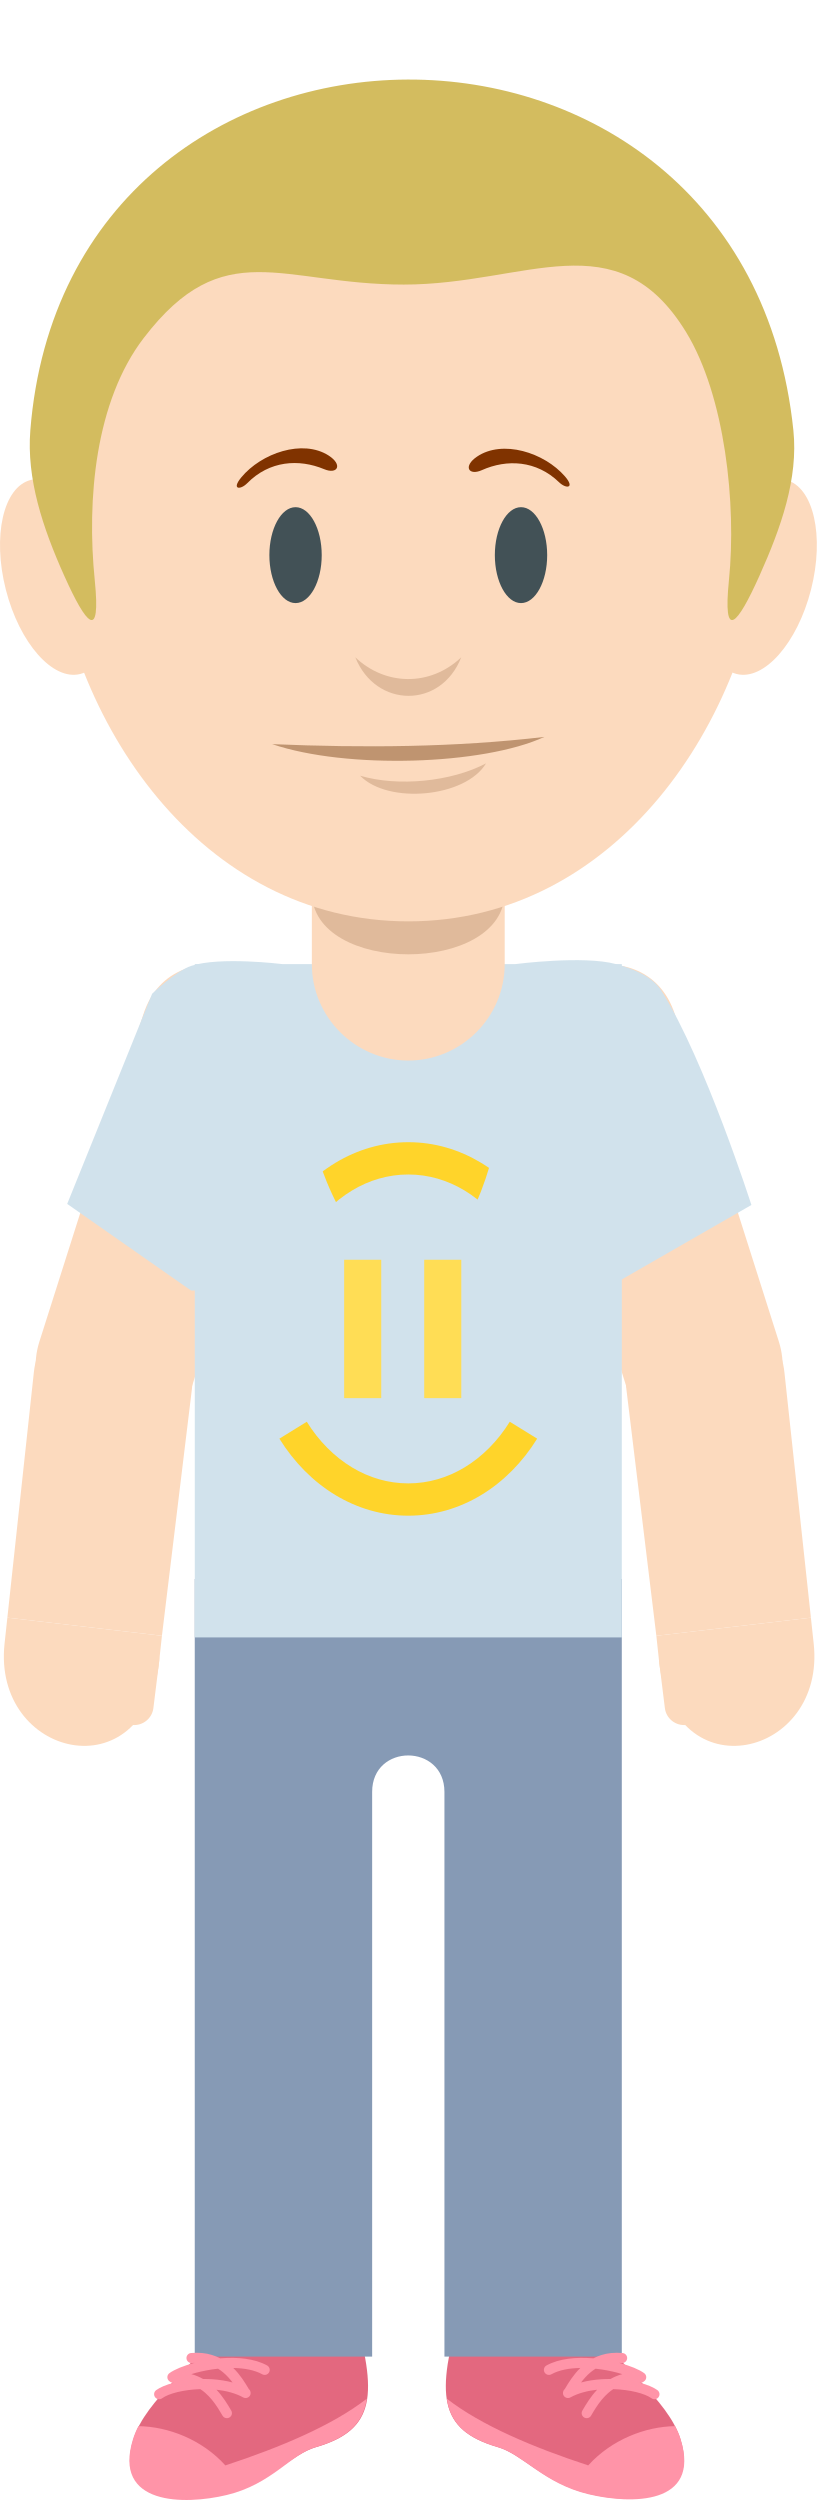
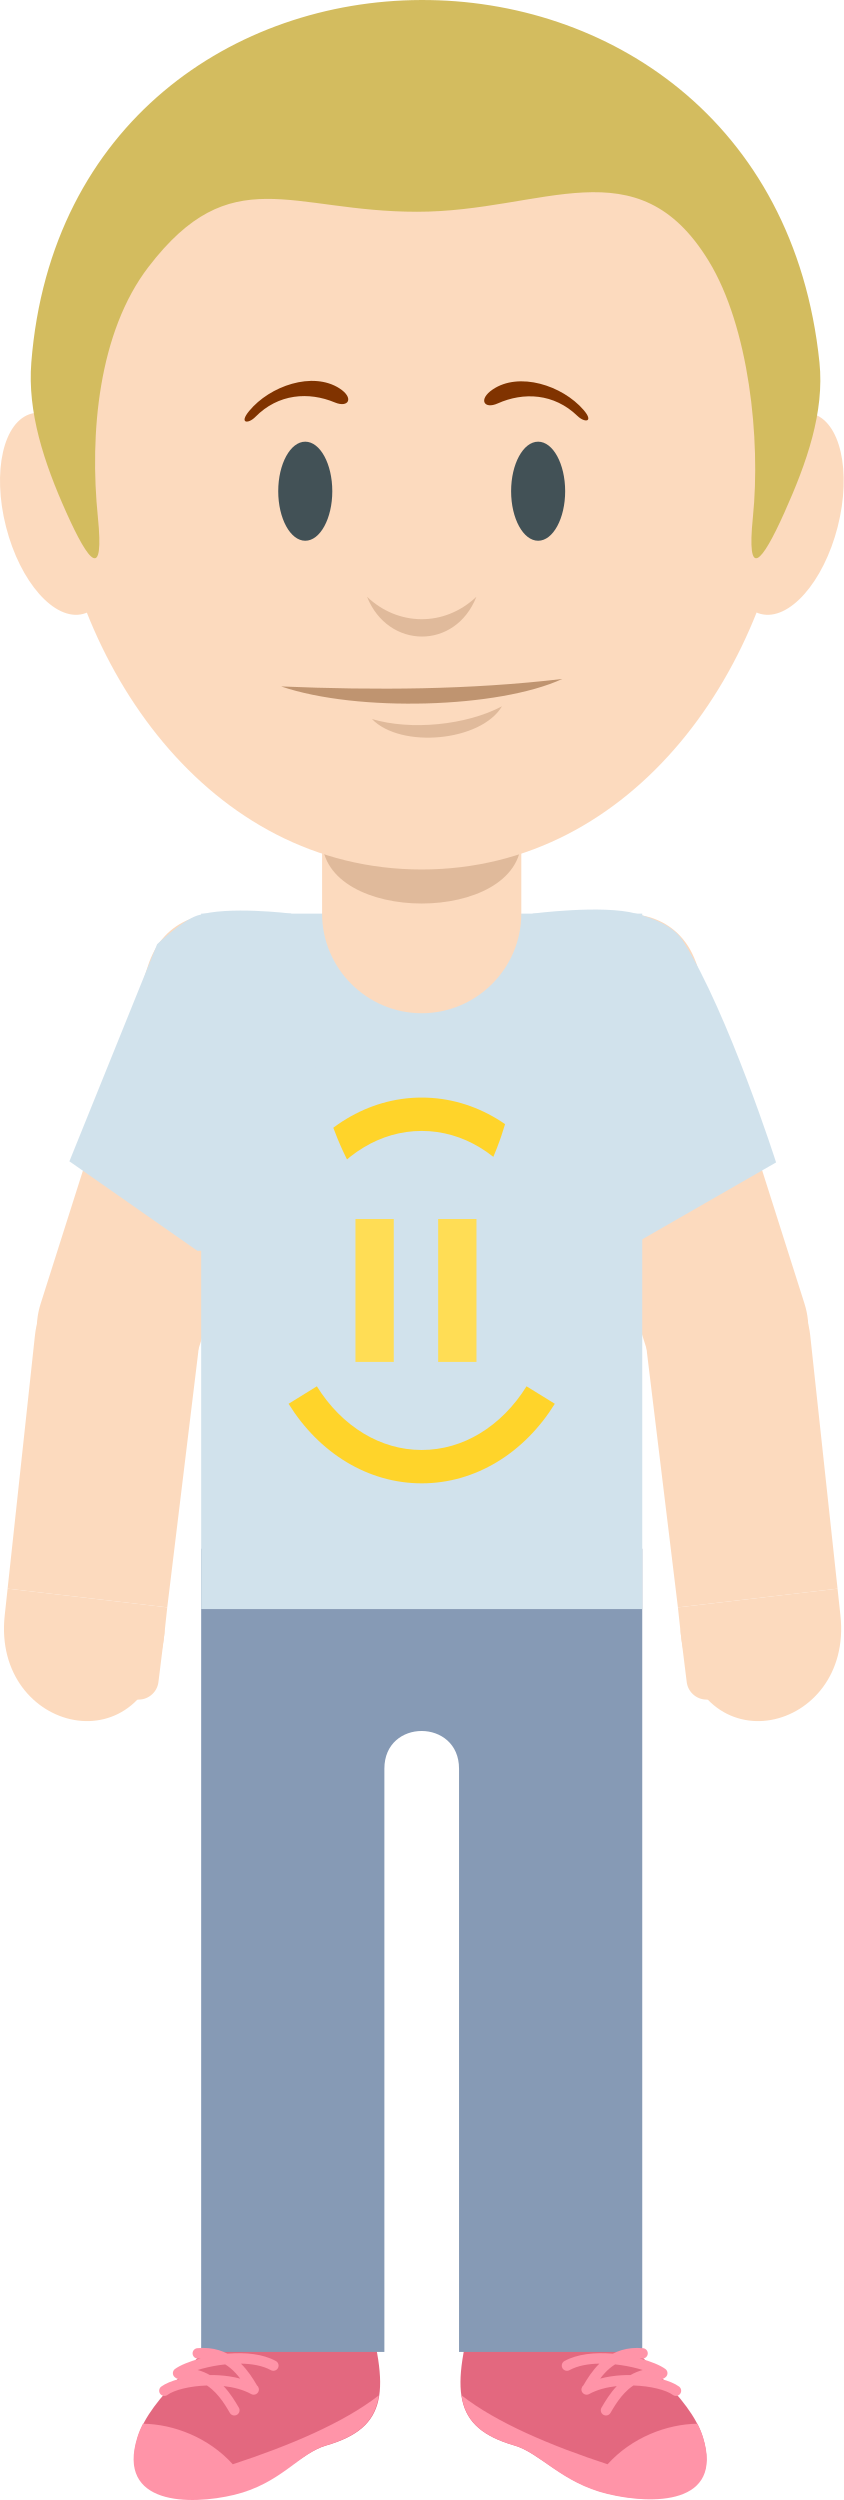
- <svg xmlns="http://www.w3.org/2000/svg" width="31.385mm" height="96.054mm" viewBox="0 0 111.207 340.35" id="svg10614" version="1.1">
+ <svg xmlns="http://www.w3.org/2000/svg" width="13.84mm" height="41.01mm" viewBox="0 0 49.04 145.312" id="svg10614" version="1.1">
  <defs id="defs10616" />
-   <g id="layer1" transform="translate(-538.6823,-239.3303)">
-     <g id="g324" transform="matrix(1.25,0,0,-1.25,594.2667,254.2671)">
-       <path d="M 0,0 C -59.267,0 -44.986,-78.557 0,-78.557 44.987,-78.557 59.266,0 0,0" style="fill:#aa7764;fill-opacity:1;fill-rule:evenodd;stroke:none" id="path326" />
+   <g id="layer1" transform="translate(-538.6823,-434.3674)">
+     <g id="g4608" transform="matrix(0.4409833,0,0,0.4409833,301.1324,324.0507)" style="stroke-width:2.268">
+       <g transform="matrix(1.25,0,0,-1.25,594.2667,254.2671)" id="g324" style="stroke-width:2.268">
+         <path id="path326" style="fill:#aa7764;fill-opacity:1;fill-rule:evenodd;stroke:none;stroke-width:2.268" d="M 0,0 C -59.267,0 -44.986,-78.557 0,-78.557 44.987,-78.557 59.266,0 0,0" />
+       </g>
+       <g transform="matrix(1.25,0,0,-1.25,570.6203,553.7288)" id="g328" style="stroke-width:2.268">
+         <path id="path330" style="fill:#e3687f;fill-opacity:1;fill-rule:evenodd;stroke:none;stroke-width:2.268" d="m 0,0 c -4.135,-6.159 -9.645,-9.702 -11.021,-14.145 -2.222,-7.175 5.778,-7.182 10.484,-5.832 4.409,1.266 6.832,4.226 9.38,4.961 6.572,1.896 6.74,5.785 4.082,15.016 C 10.266,9.231 3.328,5.763 0,0" />
+       </g>
+       <g transform="matrix(1.25,0,0,-1.25,617.5463,553.7288)" id="g332" style="stroke-width:2.268">
+         <path id="path334" style="fill:#e3687f;fill-opacity:1;fill-rule:evenodd;stroke:none;stroke-width:2.268" d="m 0,0 c 4.135,-6.159 9.643,-9.702 11.019,-14.145 2.265,-7.311 -6.168,-7.089 -10.747,-5.735 -4.337,1.283 -6.588,4.135 -9.115,4.864 -6.572,1.896 -6.742,5.785 -4.083,15.016 2.659,9.231 9.598,5.763 12.926,0" />
+       </g>
+       <g transform="matrix(1.25,0,0,-1.25,565.1962,454.2948)" id="g336" style="stroke-width:2.268">
+         <path id="path338" style="fill:#869ab5;fill-opacity:1;fill-rule:evenodd;stroke:none;stroke-width:2.268" d="M 0,0 H 46.511 V -84.693 H 27.193 v 61.504 c 0,5.277 -7.873,5.31 -7.873,0 V -84.693 H 0 Z" />
+       </g>
+       <g transform="matrix(1.25,0,0,-1.25,578.8045,384.0308)" id="g340" style="stroke-width:2.268">
+         <path id="path342" style="fill:#fcdabe;fill-opacity:1;fill-rule:evenodd;stroke:none;stroke-width:2.268" d="m 0,0 -11.314,-35.615 c -1.441,-4.536 -6.333,-7.069 -10.869,-5.627 -4.538,1.44 -7.07,6.331 -5.629,10.868 L -16.498,5.24 C -13.211,15.587 3.117,9.812 0,0" />
+       </g>
+       <g transform="matrix(1.25,0,0,-1.25,558.059,462.6076)" id="g344" style="stroke-width:2.268">
+         <path id="path346" style="fill:#fcdabe;fill-opacity:1;fill-rule:evenodd;stroke:none;stroke-width:2.268" d="M 0,0 V 0 C 1.149,-0.141 1.972,-1.197 1.831,-2.346 L 1.204,-7.413 C 1.063,-8.561 0.007,-9.385 -1.14,-9.243 h -0.002 c -1.147,0.142 -1.971,1.197 -1.828,2.346 l 0.624,5.067 C -2.204,-0.682 -1.149,0.142 0,0" />
+       </g>
+       <g transform="matrix(1.25,0,0,-1.25,560.3471,465.5398)" id="g348" style="stroke-width:2.268">
+         <path id="path350" style="fill:#fcdabe;fill-opacity:1;fill-rule:evenodd;stroke:none;stroke-width:2.268" d="M 0,0 0.304,2.812 -16.53,4.785 -16.834,1.974 C -18.191,-10.448 -1.551,-14.37 0,0" />
+       </g>
+       <g transform="matrix(1.25,0,0,-1.25,560.7273,462.0249)" id="g352" style="stroke-width:2.268">
+         <path id="path354" style="fill:#fcdabe;fill-opacity:1;fill-rule:evenodd;stroke:none;stroke-width:2.268" d="m 0,0 3.262,26.848 c 0.573,4.724 -2.943,9.023 -7.676,9.533 -4.733,0.511 -9.024,-2.944 -9.534,-7.675 L -16.834,1.973 Z" />
+       </g>
+       <g transform="matrix(1.25,0,0,-1.25,609.9595,384.0308)" id="g356" style="stroke-width:2.268">
+         <path id="path358" style="fill:#fcdabe;fill-opacity:1;fill-rule:evenodd;stroke:none;stroke-width:2.268" d="m 0,0 11.312,-35.615 c 1.443,-4.536 6.333,-7.069 10.871,-5.627 4.536,1.44 7.068,6.331 5.627,10.868 L 16.496,5.24 C 13.209,15.587 -3.117,9.812 0,0" />
+       </g>
+       <g transform="matrix(1.25,0,0,-1.25,630.7027,462.6076)" id="g360" style="stroke-width:2.268">
+         <path id="path362" style="fill:#fcdabe;fill-opacity:1;fill-rule:evenodd;stroke:none;stroke-width:2.268" d="m 0,0 v 0 c -1.149,-0.141 -1.972,-1.197 -1.83,-2.346 l 0.626,-5.067 c 0.141,-1.148 1.197,-1.972 2.346,-1.83 1.148,0.142 1.972,1.197 1.83,2.346 L 2.346,-1.83 C 2.205,-0.682 1.149,0.142 0,0" />
+       </g>
+       <g transform="matrix(1.25,0,0,-1.25,628.4146,465.5398)" id="g364" style="stroke-width:2.268">
+         <path id="path366" style="fill:#fcdabe;fill-opacity:1;fill-rule:evenodd;stroke:none;stroke-width:2.268" d="M 0,0 -0.302,2.812 16.53,4.785 16.834,1.973 C 18.191,-10.448 1.553,-14.37 0,0" />
+       </g>
+       <g transform="matrix(1.25,0,0,-1.25,628.0367,462.0249)" id="g368" style="stroke-width:2.268">
+         <path id="path370" style="fill:#fcdabe;fill-opacity:1;fill-rule:evenodd;stroke:none;stroke-width:2.268" d="m 0,0 -3.262,26.848 c -0.574,4.724 2.942,9.023 7.674,9.533 4.735,0.511 9.024,-2.944 9.536,-7.676 L 16.833,1.973 Z" />
+       </g>
+       <path id="path372" style="fill:#d1e2ec;fill-opacity:1;fill-rule:evenodd;stroke:none;stroke-width:2.268" d="m 565.199,370.584 h 58.136 v 91.664 h -58.136 z" />
+       <g transform="matrix(1.25,0,0,-1.25,594.2667,327.3739)" id="g374" style="stroke-width:2.268">
+         <path id="path376" style="fill:#fcdabe;fill-opacity:1;fill-rule:evenodd;stroke:none;stroke-width:2.268" d="m 0,0 v 0 c 5.776,0 10.502,-4.727 10.502,-10.504 v -24.064 c 0,-5.777 -4.726,-10.503 -10.502,-10.503 -5.778,0 -10.504,4.726 -10.504,10.503 v 24.064 C -10.504,-4.727 -5.778,0 0,0" />
+       </g>
+       <g transform="matrix(1.25,0,0,-1.25,607.3941,360.7948)" id="g378" style="stroke-width:2.268">
+         <path id="path380" style="fill:#e0ba9b;fill-opacity:1;fill-rule:evenodd;stroke:none;stroke-width:2.268" d="M 0,0 V 0 C 0,-9.021 -21.005,-9.021 -21.005,0 -21.005,9.021 0,9.021 0,0" />
+       </g>
+       <g transform="matrix(1.25,0,0,-1.25,594.2667,257.3917)" id="g382" style="stroke-width:2.268">
+         <path id="path384" style="fill:#fcdabe;fill-opacity:1;fill-rule:evenodd;stroke:none;stroke-width:2.268" d="M 0,0 C -59.183,0 -44.924,-85.899 0,-85.899 44.922,-85.899 59.182,0 0,0" />
+       </g>
+       <g transform="matrix(1.25,0,0,-1.25,542.8693,304.6702)" id="g386" style="stroke-width:2.268">
+         <path id="path388" style="fill:#fcdabe;fill-opacity:1;fill-rule:evenodd;stroke:none;stroke-width:2.268" d="M 0,0 C 2.99,0.763 6.621,-3.349 8.111,-9.185 9.6,-15.02 8.387,-20.369 5.397,-21.132 c -2.988,-0.764 -6.621,3.348 -8.11,9.183 C -4.203,-6.113 -2.988,-0.763 0,0" />
+       </g>
+       <g transform="matrix(1.25,0,0,-1.25,645.7022,304.6702)" id="g390" style="stroke-width:2.268">
+         <path id="path392" style="fill:#fcdabe;fill-opacity:1;fill-rule:evenodd;stroke:none;stroke-width:2.268" d="m 0,0 c -2.99,0.763 -6.621,-3.349 -8.111,-9.185 -1.489,-5.835 -0.276,-11.184 2.714,-11.947 2.988,-0.764 6.621,3.348 8.11,9.183 C 4.203,-6.113 2.988,-0.763 0,0" />
+       </g>
+       <g transform="matrix(1.25,0,0,-1.25,609.6128,321.4353)" id="g394" style="stroke-width:2.268">
+         <path id="path396" style="fill:#425156;fill-opacity:1;fill-rule:evenodd;stroke:none;stroke-width:2.268" d="M 0,0 C 1.571,0 2.85,2.347 2.85,5.223 2.85,8.1 1.571,10.447 0,10.447 -1.569,10.447 -2.85,8.1 -2.85,5.223 -2.85,2.347 -1.569,0 0,0" />
+       </g>
+       <g transform="matrix(1.25,0,0,-1.25,578.9186,321.4353)" id="g398" style="stroke-width:2.268">
+         <path id="path400" style="fill:#425156;fill-opacity:1;fill-rule:evenodd;stroke:none;stroke-width:2.268" d="M 0,0 C 1.569,0 2.85,2.347 2.85,5.223 2.85,8.1 1.569,10.447 0,10.447 -1.569,10.447 -2.851,8.1 -2.851,5.223 -2.851,2.347 -1.569,0 0,0" />
+       </g>
+       <g transform="matrix(1.25,0,0,-1.25,601.4735,328.82)" id="g402" style="stroke-width:2.268">
+         <path id="path404" style="fill:#e0ba9b;fill-opacity:1;fill-rule:evenodd;stroke:none;stroke-width:2.268" d="M 0,0 C -2.213,-5.642 -9.319,-5.543 -11.531,0 -8.292,-3.082 -3.416,-3.225 0,0" />
+       </g>
+       <path d="m 576.72,405.316 c 1.995,-3.22 4.614,-5.866 7.643,-7.689 2.973,-1.79 6.338,-2.799 9.905,-2.799 3.565,0 6.929,1.009 9.901,2.799 3.031,1.823 5.647,4.469 7.643,7.689 l -3.728,2.301 c -1.62,-2.612 -3.737,-4.758 -6.18,-6.228 -2.3,-1.384 -4.895,-2.164 -7.636,-2.164 -2.745,0 -5.34,0.78 -7.636,2.164 -2.445,1.47 -4.564,3.615 -6.183,6.228 z m 35.091,29.874 c -1.995,3.219 -4.611,5.865 -7.643,7.689 -2.973,1.789 -6.336,2.797 -9.901,2.797 -3.567,0 -6.933,-1.009 -9.905,-2.797 -3.029,-1.824 -5.647,-4.47 -7.643,-7.689 l 3.729,-2.303 c 1.619,2.612 3.737,4.758 6.183,6.229 2.296,1.384 4.891,2.163 7.636,2.163 2.741,0 5.336,-0.779 7.636,-2.163 2.442,-1.471 4.56,-3.616 6.18,-6.229 z" style="fill:#ffd42a;fill-opacity:1;fill-rule:nonzero;stroke:none;stroke-width:2.268" id="path408" />
+       <path id="path4266" d="m 564.694,370.831 c -2.062,0.684 -5.303,3.788 -5.303,3.788 l -11.561,28.611 16.864,11.795 57.326,-0.758 18.958,-10.89 c 0,0 -6.271,-19.581 -12.201,-29.103 -1.28,-2.055 -3.917,-3.058 -6.252,-3.696 -4.385,-1.199 -13.637,0 -13.637,0 0,0 -0.084,40.102 -14.425,40.557 -14.703,0.466 -17.394,-40.557 -17.394,-40.557 0,0 -8.459,-1.047 -12.374,0.253 z" style="fill:#d1e2ec;fill-opacity:1;fill-rule:evenodd;stroke:none;stroke-width:2.268px;stroke-linecap:butt;stroke-linejoin:miter;stroke-opacity:1" />
+       <path id="path412" style="fill:#ffdd55;fill-opacity:1;fill-rule:evenodd;stroke:none;stroke-width:2.268" d="m 596.435,410.834 v 18.838 h 5.049 v -18.838 z" />
+       <g transform="matrix(1.238432,0.1696657,0.1696656,-1.238432,612.7937,339.6525)" id="g416" style="stroke-width:2.268">
+         <path id="path418" style="fill:#bf9470;fill-opacity:1;fill-rule:evenodd;stroke:none;stroke-width:2.268" d="M 0,0 C -6.197,-3.956 -20.866,-6.429 -29.263,-4.805 -19.289,-3.86 -9.471,-2.451 0,0" />
+       </g>
+       <g transform="matrix(1.25,0,0,-1.25,604.8486,343.2546)" id="g420" style="stroke-width:2.268">
+         <path id="path422" style="fill:#e0ba9b;fill-opacity:1;fill-rule:evenodd;stroke:none;stroke-width:2.268" d="M 0,0 C -2.213,-3.72 -10.666,-4.495 -13.712,-1.345 -9.602,-2.566 -3.792,-2.003 0,0" />
+       </g>
+       <g style="fill:#d3bc5f;fill-opacity:1;stroke-width:2.268" transform="matrix(1.32049,0,0,-1.347085,551.5813,318.3116)" id="g424">
+         <path id="path426" style="fill:#d3bc5f;fill-opacity:1;fill-rule:evenodd;stroke:none;stroke-width:2.268" d="m 0,0 c 0.65,-6.285 -0.879,-4.506 -3.135,0.422 -2.256,4.928 -3.903,9.845 -3.507,14.711 3.806,46.989 73.672,47.566 78.67,0 C 72.537,10.277 70.777,5.35 68.52,0.422 66.264,-4.506 64.736,-6.284 65.385,0 c 0.788,7.629 -0.388,18.609 -4.423,25.072 -7.143,11.436 -16.464,4.799 -29.1,4.799 -12.637,0 -18.56,5.157 -26.811,-5.398 C 0.05,18.075 -0.841,8.146 0,0" />
+       </g>
+       <g style="fill:#803300;fill-opacity:1;stroke-width:2.268" transform="matrix(1.186606,0.3930226,0.3930226,-1.186606,603.6163,301.5002)" id="g432">
+         <path id="path434" style="fill:#803300;fill-opacity:1;fill-rule:evenodd;stroke:none;stroke-width:2.268" d="M 0,0 C 2.042,2.667 6.814,2.735 9.772,0.973 11.253,0.09 10.332,-0.3 9.369,0.164 6.261,1.663 3.165,0.779 0.966,-1.228 -0.2,-2.293 -1.133,-1.482 0,0" />
+       </g>
+       <g style="fill:#803300;fill-opacity:1;stroke-width:2.268" transform="matrix(1.17656,-0.4221442,-0.4221442,-1.17656,583.4306,301.3518)" id="g436">
+         <path id="path438" style="fill:#803300;fill-opacity:1;fill-rule:evenodd;stroke:none;stroke-width:2.268" d="M 0,0 C -2.042,2.667 -6.814,2.735 -9.772,0.973 -11.253,0.09 -10.332,-0.3 -9.369,0.164 -6.261,1.663 -3.165,0.779 -0.966,-1.228 0.2,-2.293 1.133,-1.482 0,0" />
+       </g>
+       <g transform="matrix(1.25,0,0,-1.25,557.5243,569.6251)" id="g440" style="stroke-width:2.268">
+         <path id="path442" style="fill:#ff94a8;fill-opacity:1;fill-rule:evenodd;stroke:none;stroke-width:2.268" d="m 0,0 c -0.242,-0.468 -0.442,-0.943 -0.592,-1.428 -2.23,-7.199 5.57,-7.191 10.23,-6.069 4.879,1.173 6.955,4.426 9.633,5.198 3.526,1.017 5.208,2.608 5.599,5.287 C 21.131,0.08 15.473,-2.305 9.473,-4.277 6.921,-1.451 3.232,-0.045 0,0" />
+       </g>
+       <g transform="matrix(1.25,0,0,-1.25,560.752,565.8317)" id="g444" style="stroke-width:2.268">
+         <path id="path446" style="fill:#ff94a8;fill-opacity:1;fill-rule:nonzero;stroke:none;stroke-width:2.268" d="m 0,0 c -0.243,-0.179 -0.587,-0.126 -0.766,0.118 -0.179,0.244 -0.125,0.588 0.118,0.767 0.43,0.314 1.099,0.594 1.908,0.805 L 1.247,1.689 C 1.088,1.675 0.938,1.73 0.828,1.831 0.773,1.866 0.721,1.913 0.678,1.97 0.499,2.214 0.553,2.558 0.796,2.737 1.331,3.128 2.319,3.539 3.511,3.856 3.425,3.853 3.337,3.846 3.248,3.838 2.947,3.811 2.68,4.033 2.654,4.334 2.627,4.635 2.849,4.902 3.149,4.929 4.01,5.008 4.763,4.921 5.425,4.719 V 3.137 C 4.611,3.014 3.84,2.834 3.181,2.629 3.65,2.504 4.078,2.322 4.468,2.098 4.785,2.101 5.107,2.094 5.425,2.074 V -0.165 C 5.198,0.111 4.946,0.377 4.667,0.616 4.509,0.752 4.341,0.88 4.164,0.997 2.357,0.939 0.721,0.528 0,0 M 5.425,4.719 C 5.749,4.621 6.05,4.495 6.333,4.348 L 6.415,4.355 C 8.215,4.499 10.074,4.326 11.436,3.574 11.701,3.428 11.797,3.095 11.652,2.829 11.506,2.564 11.173,2.467 10.908,2.613 10.053,3.083 8.931,3.283 7.75,3.301 8.496,2.568 9.029,1.714 9.448,0.997 9.646,0.831 9.705,0.544 9.578,0.31 9.432,0.045 9.099,-0.053 8.832,0.093 7.998,0.554 6.977,0.818 5.919,0.933 6.624,0.184 7.132,-0.658 7.531,-1.344 7.684,-1.606 7.594,-1.941 7.331,-2.093 7.07,-2.246 6.733,-2.156 6.581,-1.894 6.277,-1.369 5.903,-0.743 5.425,-0.165 V 2.074 C 6.189,2.027 6.953,1.914 7.673,1.72 7.379,2.11 7.045,2.489 6.653,2.816 6.479,2.962 6.291,3.099 6.091,3.222 5.867,3.198 5.645,3.169 5.425,3.137 Z" />
+       </g>
+       <g transform="matrix(1.25,0,0,-1.25,630.6043,569.6251)" id="g448" style="stroke-width:2.268">
+         <path id="path450" style="fill:#ff94a8;fill-opacity:1;fill-rule:evenodd;stroke:none;stroke-width:2.268" d="m 0,0 c 0.241,-0.468 0.442,-0.943 0.592,-1.428 2.23,-7.199 -5.397,-7.105 -10.058,-5.984 -4.879,1.174 -7.127,4.341 -9.804,5.113 -3.525,1.017 -5.209,2.608 -5.6,5.287 3.739,-2.908 9.397,-5.293 15.397,-7.265 C -6.921,-1.451 -3.232,-0.045 0,0" />
+       </g>
+       <g transform="matrix(1.25,0,0,-1.25,620.5928,559.9323)" id="g452" style="stroke-width:2.268">
+         <path id="path454" style="fill:#ff94a8;fill-opacity:1;fill-rule:nonzero;stroke:none;stroke-width:2.268" d="m 0,0 c -0.322,-0.098 -0.623,-0.225 -0.905,-0.371 l -0.083,0.007 c -1.8,0.143 -3.657,-0.03 -5.021,-0.781 -0.265,-0.146 -0.361,-0.48 -0.216,-0.745 0.147,-0.265 0.479,-0.363 0.746,-0.217 0.854,0.471 1.975,0.67 3.156,0.689 -0.746,-0.734 -1.279,-1.587 -1.698,-2.305 -0.198,-0.165 -0.257,-0.452 -0.129,-0.687 0.145,-0.265 0.48,-0.362 0.745,-0.216 0.834,0.46 1.855,0.724 2.913,0.84 -0.705,-0.749 -1.213,-1.592 -1.612,-2.277 -0.151,-0.262 -0.063,-0.598 0.2,-0.75 0.261,-0.152 0.598,-0.063 0.75,0.199 0.304,0.526 0.678,1.15 1.154,1.729 v 2.239 c -0.762,-0.046 -1.526,-0.16 -2.244,-0.353 0.292,0.389 0.628,0.769 1.018,1.096 0.176,0.146 0.362,0.283 0.562,0.405 C -0.44,-1.522 -0.218,-1.551 0,-1.583 Z m 5.427,-4.719 c 0.244,-0.179 0.587,-0.127 0.766,0.118 0.179,0.244 0.125,0.587 -0.118,0.766 -0.429,0.314 -1.099,0.594 -1.908,0.806 L 4.18,-3.03 c 0.159,-0.015 0.31,0.041 0.419,0.141 0.057,0.036 0.107,0.082 0.15,0.14 0.179,0.244 0.125,0.587 -0.118,0.766 -0.533,0.391 -1.523,0.803 -2.715,1.12 0.086,-0.004 0.174,-0.01 0.263,-0.018 0.301,-0.027 0.568,0.195 0.596,0.495 C 2.802,-0.084 2.58,0.182 2.278,0.209 1.417,0.289 0.664,0.201 0,0 V -1.583 C 0.816,-1.705 1.587,-1.885 2.247,-2.091 1.777,-2.215 1.349,-2.398 0.959,-2.621 0.642,-2.619 0.32,-2.626 0,-2.646 v -2.239 c 0.229,0.276 0.481,0.542 0.76,0.782 0.158,0.135 0.326,0.263 0.503,0.38 1.808,-0.057 3.443,-0.469 4.164,-0.996" />
+       </g>
+       <path id="path412-3" style="fill:#ffdd55;fill-opacity:1;fill-rule:evenodd;stroke:none;stroke-width:2.268" d="m 585.536,410.834 v 18.838 h 5.049 v -18.838 z" />
    </g>
-     <g id="g328" transform="matrix(1.25,0,0,-1.25,570.6203,553.7288)">
-       <path d="m 0,0 c -4.135,-6.159 -9.645,-9.702 -11.021,-14.145 -2.222,-7.175 5.778,-7.182 10.484,-5.832 4.409,1.266 6.832,4.226 9.38,4.961 6.572,1.896 6.74,5.785 4.082,15.016 C 10.266,9.231 3.328,5.763 0,0" style="fill:#e3687f;fill-opacity:1;fill-rule:evenodd;stroke:none" id="path330" />
-     </g>
-     <g id="g332" transform="matrix(1.25,0,0,-1.25,617.5463,553.7288)">
-       <path d="m 0,0 c 4.135,-6.159 9.643,-9.702 11.019,-14.145 2.265,-7.311 -6.168,-7.089 -10.747,-5.735 -4.337,1.283 -6.588,4.135 -9.115,4.864 -6.572,1.896 -6.742,5.785 -4.083,15.016 2.659,9.231 9.598,5.763 12.926,0" style="fill:#e3687f;fill-opacity:1;fill-rule:evenodd;stroke:none" id="path334" />
-     </g>
-     <g id="g336" transform="matrix(1.25,0,0,-1.25,565.1962,454.2948)">
-       <path d="m 0,0 46.511,0 0,-84.693 -19.318,0 0,61.504 c 0,5.277 -7.873,5.31 -7.873,0 l 0,-61.504 -19.32,0 L 0,0 Z" style="fill:#869ab5;fill-opacity:1;fill-rule:evenodd;stroke:none" id="path338" />
-     </g>
-     <g id="g340" transform="matrix(1.25,0,0,-1.25,578.8045,384.0308)">
-       <path d="m 0,0 -11.314,-35.615 c -1.441,-4.536 -6.333,-7.069 -10.869,-5.627 -4.538,1.44 -7.07,6.331 -5.629,10.868 L -16.498,5.24 C -13.211,15.587 3.117,9.812 0,0" style="fill:#fcdabe;fill-opacity:1;fill-rule:evenodd;stroke:none" id="path342" />
-     </g>
-     <g id="g344" transform="matrix(1.25,0,0,-1.25,558.059,462.6076)">
-       <path d="M 0,0 0,0 C 1.149,-0.141 1.972,-1.197 1.831,-2.346 L 1.204,-7.413 C 1.063,-8.561 0.007,-9.385 -1.14,-9.243 l -0.002,0 c -1.147,0.142 -1.971,1.197 -1.828,2.346 l 0.624,5.067 C -2.204,-0.682 -1.149,0.142 0,0" style="fill:#fcdabe;fill-opacity:1;fill-rule:evenodd;stroke:none" id="path346" />
-     </g>
-     <g id="g348" transform="matrix(1.25,0,0,-1.25,560.3471,465.5398)">
-       <path d="M 0,0 0.304,2.812 -16.53,4.785 -16.834,1.974 C -18.191,-10.448 -1.551,-14.37 0,0" style="fill:#fcdabe;fill-opacity:1;fill-rule:evenodd;stroke:none" id="path350" />
-     </g>
-     <g id="g352" transform="matrix(1.25,0,0,-1.25,560.7273,462.0249)">
-       <path d="m 0,0 3.262,26.848 c 0.573,4.724 -2.943,9.023 -7.676,9.533 -4.733,0.511 -9.024,-2.944 -9.534,-7.675 L -16.834,1.973 0,0 Z" style="fill:#fcdabe;fill-opacity:1;fill-rule:evenodd;stroke:none" id="path354" />
-     </g>
-     <g id="g356" transform="matrix(1.25,0,0,-1.25,609.9595,384.0308)">
-       <path d="m 0,0 11.312,-35.615 c 1.443,-4.536 6.333,-7.069 10.871,-5.627 4.536,1.44 7.068,6.331 5.627,10.868 L 16.496,5.24 C 13.209,15.587 -3.117,9.812 0,0" style="fill:#fcdabe;fill-opacity:1;fill-rule:evenodd;stroke:none" id="path358" />
-     </g>
-     <g id="g360" transform="matrix(1.25,0,0,-1.25,630.7027,462.6076)">
-       <path d="m 0,0 0,0 c -1.149,-0.141 -1.972,-1.197 -1.83,-2.346 l 0.626,-5.067 c 0.141,-1.148 1.197,-1.972 2.346,-1.83 1.148,0.142 1.972,1.197 1.83,2.346 L 2.346,-1.83 C 2.205,-0.682 1.149,0.142 0,0" style="fill:#fcdabe;fill-opacity:1;fill-rule:evenodd;stroke:none" id="path362" />
-     </g>
-     <g id="g364" transform="matrix(1.25,0,0,-1.25,628.4146,465.5398)">
-       <path d="M 0,0 -0.302,2.812 16.53,4.785 16.834,1.973 C 18.191,-10.448 1.553,-14.37 0,0" style="fill:#fcdabe;fill-opacity:1;fill-rule:evenodd;stroke:none" id="path366" />
-     </g>
-     <g id="g368" transform="matrix(1.25,0,0,-1.25,628.0367,462.0249)">
-       <path d="m 0,0 -3.262,26.848 c -0.574,4.724 2.942,9.023 7.674,9.533 4.735,0.511 9.024,-2.944 9.536,-7.676 L 16.833,1.973 0,0 Z" style="fill:#fcdabe;fill-opacity:1;fill-rule:evenodd;stroke:none" id="path370" />
-     </g>
-     <path d="m 565.199,370.584 58.136,0 0,91.664 -58.136,0 0,-91.664 z" style="fill:#d1e2ec;fill-opacity:1;fill-rule:evenodd;stroke:none" id="path372" />
-     <g id="g374" transform="matrix(1.25,0,0,-1.25,594.2667,327.3739)">
-       <path d="m 0,0 0,0 c 5.776,0 10.502,-4.727 10.502,-10.504 l 0,-24.064 c 0,-5.777 -4.726,-10.503 -10.502,-10.503 -5.778,0 -10.504,4.726 -10.504,10.503 l 0,24.064 C -10.504,-4.727 -5.778,0 0,0" style="fill:#fcdabe;fill-opacity:1;fill-rule:evenodd;stroke:none" id="path376" />
-     </g>
-     <g id="g378" transform="matrix(1.25,0,0,-1.25,607.3941,360.7948)">
-       <path d="M 0,0 0,0 C 0,-9.021 -21.005,-9.021 -21.005,0 -21.005,9.021 0,9.021 0,0" style="fill:#e0ba9b;fill-opacity:1;fill-rule:evenodd;stroke:none" id="path380" />
-     </g>
-     <g id="g382" transform="matrix(1.25,0,0,-1.25,594.2667,257.3917)">
-       <path d="M 0,0 C -59.183,0 -44.924,-85.899 0,-85.899 44.922,-85.899 59.182,0 0,0" style="fill:#fcdabe;fill-opacity:1;fill-rule:evenodd;stroke:none" id="path384" />
-     </g>
-     <g id="g386" transform="matrix(1.25,0,0,-1.25,542.8693,304.6702)">
-       <path d="M 0,0 C 2.99,0.763 6.621,-3.349 8.111,-9.185 9.6,-15.02 8.387,-20.369 5.397,-21.132 c -2.988,-0.764 -6.621,3.348 -8.11,9.183 C -4.203,-6.113 -2.988,-0.763 0,0" style="fill:#fcdabe;fill-opacity:1;fill-rule:evenodd;stroke:none" id="path388" />
-     </g>
-     <g id="g390" transform="matrix(1.25,0,0,-1.25,645.7022,304.6702)">
-       <path d="m 0,0 c -2.99,0.763 -6.621,-3.349 -8.111,-9.185 -1.489,-5.835 -0.276,-11.184 2.714,-11.947 2.988,-0.764 6.621,3.348 8.11,9.183 C 4.203,-6.113 2.988,-0.763 0,0" style="fill:#fcdabe;fill-opacity:1;fill-rule:evenodd;stroke:none" id="path392" />
-     </g>
-     <g id="g394" transform="matrix(1.25,0,0,-1.25,609.6128,321.4353)">
-       <path d="M 0,0 C 1.571,0 2.85,2.347 2.85,5.223 2.85,8.1 1.571,10.447 0,10.447 -1.569,10.447 -2.85,8.1 -2.85,5.223 -2.85,2.347 -1.569,0 0,0" style="fill:#425156;fill-opacity:1;fill-rule:evenodd;stroke:none" id="path396" />
-     </g>
-     <g id="g398" transform="matrix(1.25,0,0,-1.25,578.9186,321.4353)">
-       <path d="M 0,0 C 1.569,0 2.85,2.347 2.85,5.223 2.85,8.1 1.569,10.447 0,10.447 -1.569,10.447 -2.851,8.1 -2.851,5.223 -2.851,2.347 -1.569,0 0,0" style="fill:#425156;fill-opacity:1;fill-rule:evenodd;stroke:none" id="path400" />
-     </g>
-     <g id="g402" transform="matrix(1.25,0,0,-1.25,601.4735,328.82)">
-       <path d="M 0,0 C -2.213,-5.642 -9.319,-5.543 -11.531,0 -8.292,-3.082 -3.416,-3.225 0,0" style="fill:#e0ba9b;fill-opacity:1;fill-rule:evenodd;stroke:none" id="path404" />
-     </g>
-     <path id="path408" style="fill:#ffd42a;fill-opacity:1;fill-rule:nonzero;stroke:none" d="m 576.72,405.316 c 1.995,-3.22 4.614,-5.866 7.643,-7.689 2.973,-1.79 6.338,-2.799 9.905,-2.799 3.565,0 6.929,1.009 9.901,2.799 3.031,1.823 5.647,4.469 7.643,7.689 l -3.728,2.301 c -1.62,-2.612 -3.737,-4.758 -6.18,-6.228 -2.3,-1.384 -4.895,-2.164 -7.636,-2.164 -2.745,0 -5.34,0.78 -7.636,2.164 -2.445,1.47 -4.564,3.615 -6.183,6.228 l -3.729,-2.301 z m 35.091,29.874 c -1.995,3.219 -4.611,5.865 -7.643,7.689 -2.973,1.789 -6.336,2.797 -9.901,2.797 -3.567,0 -6.933,-1.009 -9.905,-2.797 -3.029,-1.824 -5.647,-4.47 -7.643,-7.689 l 3.729,-2.303 c 1.619,2.612 3.737,4.758 6.183,6.229 2.296,1.384 4.891,2.163 7.636,2.163 2.741,0 5.336,-0.779 7.636,-2.163 2.442,-1.471 4.56,-3.616 6.18,-6.229 l 3.728,2.303 z" />
-     <path style="fill:#d1e2ec;fill-opacity:1;fill-rule:evenodd;stroke:none;stroke-width:1px;stroke-linecap:butt;stroke-linejoin:miter;stroke-opacity:1" d="m 564.694,370.831 c -2.062,0.684 -5.303,3.788 -5.303,3.788 l -11.561,28.611 16.864,11.795 57.326,-0.758 18.958,-10.89 c 0,0 -6.271,-19.581 -12.201,-29.103 -1.28,-2.055 -3.917,-3.058 -6.252,-3.696 -4.385,-1.199 -13.637,0 -13.637,0 0,0 -0.084,40.102 -14.425,40.557 -14.703,0.466 -17.394,-40.557 -17.394,-40.557 0,0 -8.459,-1.047 -12.374,0.253 z" id="path4266" />
-     <path d="m 596.435,410.834 0,18.838 5.049,0 0,-18.838 -5.049,0 z" style="fill:#ffdd55;fill-opacity:1;fill-rule:evenodd;stroke:none" id="path412" />
-     <g id="g416" transform="matrix(1.238432,0.1696657,0.1696656,-1.238432,612.7937,339.6525)">
-       <path d="M 0,0 C -6.197,-3.956 -20.866,-6.429 -29.263,-4.805 -19.289,-3.86 -9.471,-2.451 0,0" style="fill:#bf9470;fill-opacity:1;fill-rule:evenodd;stroke:none" id="path418" />
-     </g>
-     <g id="g420" transform="matrix(1.25,0,0,-1.25,604.8486,343.2546)">
-       <path d="M 0,0 C -2.213,-3.72 -10.666,-4.495 -13.712,-1.345 -9.602,-2.566 -3.792,-2.003 0,0" style="fill:#e0ba9b;fill-opacity:1;fill-rule:evenodd;stroke:none" id="path422" />
-     </g>
-     <g id="g424" transform="matrix(1.32049,0,0,-1.347085,551.5813,318.3116)" style="fill:#d3bc5f;fill-opacity:1">
-       <path d="m 0,0 c 0.65,-6.285 -0.879,-4.506 -3.135,0.422 -2.256,4.928 -3.903,9.845 -3.507,14.711 3.806,46.989 73.672,47.566 78.67,0 C 72.537,10.277 70.777,5.35 68.52,0.422 66.264,-4.506 64.736,-6.284 65.385,0 c 0.788,7.629 -0.388,18.609 -4.423,25.072 -7.143,11.436 -16.464,4.799 -29.1,4.799 -12.637,0 -18.56,5.157 -26.811,-5.398 C 0.05,18.075 -0.841,8.146 0,0" style="fill:#d3bc5f;fill-opacity:1;fill-rule:evenodd;stroke:none" id="path426" />
-     </g>
-     <g id="g432" transform="matrix(1.186606,0.3930226,0.3930226,-1.186606,603.6163,301.5002)" style="fill:#803300;fill-opacity:1">
-       <path d="M 0,0 C 2.042,2.667 6.814,2.735 9.772,0.973 11.253,0.09 10.332,-0.3 9.369,0.164 6.261,1.663 3.165,0.779 0.966,-1.228 -0.2,-2.293 -1.133,-1.482 0,0" style="fill:#803300;fill-opacity:1;fill-rule:evenodd;stroke:none" id="path434" />
-     </g>
-     <g id="g436" transform="matrix(1.17656,-0.4221442,-0.4221442,-1.17656,583.4306,301.3518)" style="fill:#803300;fill-opacity:1">
-       <path d="M 0,0 C -2.042,2.667 -6.814,2.735 -9.772,0.973 -11.253,0.09 -10.332,-0.3 -9.369,0.164 -6.261,1.663 -3.165,0.779 -0.966,-1.228 0.2,-2.293 1.133,-1.482 0,0" style="fill:#803300;fill-opacity:1;fill-rule:evenodd;stroke:none" id="path438" />
-     </g>
-     <g id="g440" transform="matrix(1.25,0,0,-1.25,557.5243,569.6251)">
-       <path d="m 0,0 c -0.242,-0.468 -0.442,-0.943 -0.592,-1.428 -2.23,-7.199 5.57,-7.191 10.23,-6.069 4.879,1.173 6.955,4.426 9.633,5.198 3.526,1.017 5.208,2.608 5.599,5.287 C 21.131,0.08 15.473,-2.305 9.473,-4.277 6.921,-1.451 3.232,-0.045 0,0" style="fill:#ff94a8;fill-opacity:1;fill-rule:evenodd;stroke:none" id="path442" />
-     </g>
-     <g id="g444" transform="matrix(1.25,0,0,-1.25,560.752,565.8317)">
-       <path d="m 0,0 c -0.243,-0.179 -0.587,-0.126 -0.766,0.118 -0.179,0.244 -0.125,0.588 0.118,0.767 0.43,0.314 1.099,0.594 1.908,0.805 L 1.247,1.689 C 1.088,1.675 0.938,1.73 0.828,1.831 0.773,1.866 0.721,1.913 0.678,1.97 0.499,2.214 0.553,2.558 0.796,2.737 1.331,3.128 2.319,3.539 3.511,3.856 3.425,3.853 3.337,3.846 3.248,3.838 2.947,3.811 2.68,4.033 2.654,4.334 2.627,4.635 2.849,4.902 3.149,4.929 4.01,5.008 4.763,4.921 5.425,4.719 l 0,-1.582 C 4.611,3.014 3.84,2.834 3.181,2.629 3.65,2.504 4.078,2.322 4.468,2.098 4.785,2.101 5.107,2.094 5.425,2.074 l 0,-2.239 C 5.198,0.111 4.946,0.377 4.667,0.616 4.509,0.752 4.341,0.88 4.164,0.997 2.357,0.939 0.721,0.528 0,0 M 5.425,4.719 C 5.749,4.621 6.05,4.495 6.333,4.348 L 6.415,4.355 C 8.215,4.499 10.074,4.326 11.436,3.574 11.701,3.428 11.797,3.095 11.652,2.829 11.506,2.564 11.173,2.467 10.908,2.613 10.053,3.083 8.931,3.283 7.75,3.301 8.496,2.568 9.029,1.714 9.448,0.997 9.646,0.831 9.705,0.544 9.578,0.31 9.432,0.045 9.099,-0.053 8.832,0.093 7.998,0.554 6.977,0.818 5.919,0.933 6.624,0.184 7.132,-0.658 7.531,-1.344 7.684,-1.606 7.594,-1.941 7.331,-2.093 7.07,-2.246 6.733,-2.156 6.581,-1.894 6.277,-1.369 5.903,-0.743 5.425,-0.165 l 0,2.239 C 6.189,2.027 6.953,1.914 7.673,1.72 7.379,2.11 7.045,2.489 6.653,2.816 6.479,2.962 6.291,3.099 6.091,3.222 5.867,3.198 5.645,3.169 5.425,3.137 l 0,1.582 z" style="fill:#ff94a8;fill-opacity:1;fill-rule:nonzero;stroke:none" id="path446" />
-     </g>
-     <g id="g448" transform="matrix(1.25,0,0,-1.25,630.6043,569.6251)">
-       <path d="m 0,0 c 0.241,-0.468 0.442,-0.943 0.592,-1.428 2.23,-7.199 -5.397,-7.105 -10.058,-5.984 -4.879,1.174 -7.127,4.341 -9.804,5.113 -3.525,1.017 -5.209,2.608 -5.6,5.287 3.739,-2.908 9.397,-5.293 15.397,-7.265 C -6.921,-1.451 -3.232,-0.045 0,0" style="fill:#ff94a8;fill-opacity:1;fill-rule:evenodd;stroke:none" id="path450" />
-     </g>
-     <g id="g452" transform="matrix(1.25,0,0,-1.25,620.5928,559.9323)">
-       <path d="m 0,0 c -0.322,-0.098 -0.623,-0.225 -0.905,-0.371 l -0.083,0.007 c -1.8,0.143 -3.657,-0.03 -5.021,-0.781 -0.265,-0.146 -0.361,-0.48 -0.216,-0.745 0.147,-0.265 0.479,-0.363 0.746,-0.217 0.854,0.471 1.975,0.67 3.156,0.689 -0.746,-0.734 -1.279,-1.587 -1.698,-2.305 -0.198,-0.165 -0.257,-0.452 -0.129,-0.687 0.145,-0.265 0.48,-0.362 0.745,-0.216 0.834,0.46 1.855,0.724 2.913,0.84 -0.705,-0.749 -1.213,-1.592 -1.612,-2.277 -0.151,-0.262 -0.063,-0.598 0.2,-0.75 0.261,-0.152 0.598,-0.063 0.75,0.199 0.304,0.526 0.678,1.15 1.154,1.729 l 0,2.239 c -0.762,-0.046 -1.526,-0.16 -2.244,-0.353 0.292,0.389 0.628,0.769 1.018,1.096 0.176,0.146 0.362,0.283 0.562,0.405 C -0.44,-1.522 -0.218,-1.551 0,-1.583 L 0,0 Z m 5.427,-4.719 c 0.244,-0.179 0.587,-0.127 0.766,0.118 0.179,0.244 0.125,0.587 -0.118,0.766 -0.429,0.314 -1.099,0.594 -1.908,0.806 L 4.18,-3.03 c 0.159,-0.015 0.31,0.041 0.419,0.141 0.057,0.036 0.107,0.082 0.15,0.14 0.179,0.244 0.125,0.587 -0.118,0.766 -0.533,0.391 -1.523,0.803 -2.715,1.12 0.086,-0.004 0.174,-0.01 0.263,-0.018 0.301,-0.027 0.568,0.195 0.596,0.495 C 2.802,-0.084 2.58,0.182 2.278,0.209 1.417,0.289 0.664,0.201 0,0 L 0,-1.583 C 0.816,-1.705 1.587,-1.885 2.247,-2.091 1.777,-2.215 1.349,-2.398 0.959,-2.621 0.642,-2.619 0.32,-2.626 0,-2.646 l 0,-2.239 c 0.229,0.276 0.481,0.542 0.76,0.782 0.158,0.135 0.326,0.263 0.503,0.38 1.808,-0.057 3.443,-0.469 4.164,-0.996" style="fill:#ff94a8;fill-opacity:1;fill-rule:nonzero;stroke:none" id="path454" />
-     </g>
-     <path d="m 585.536,410.834 0,18.838 5.049,0 0,-18.838 -5.049,0 z" style="fill:#ffdd55;fill-opacity:1;fill-rule:evenodd;stroke:none" id="path412-3" />
  </g>
</svg>
